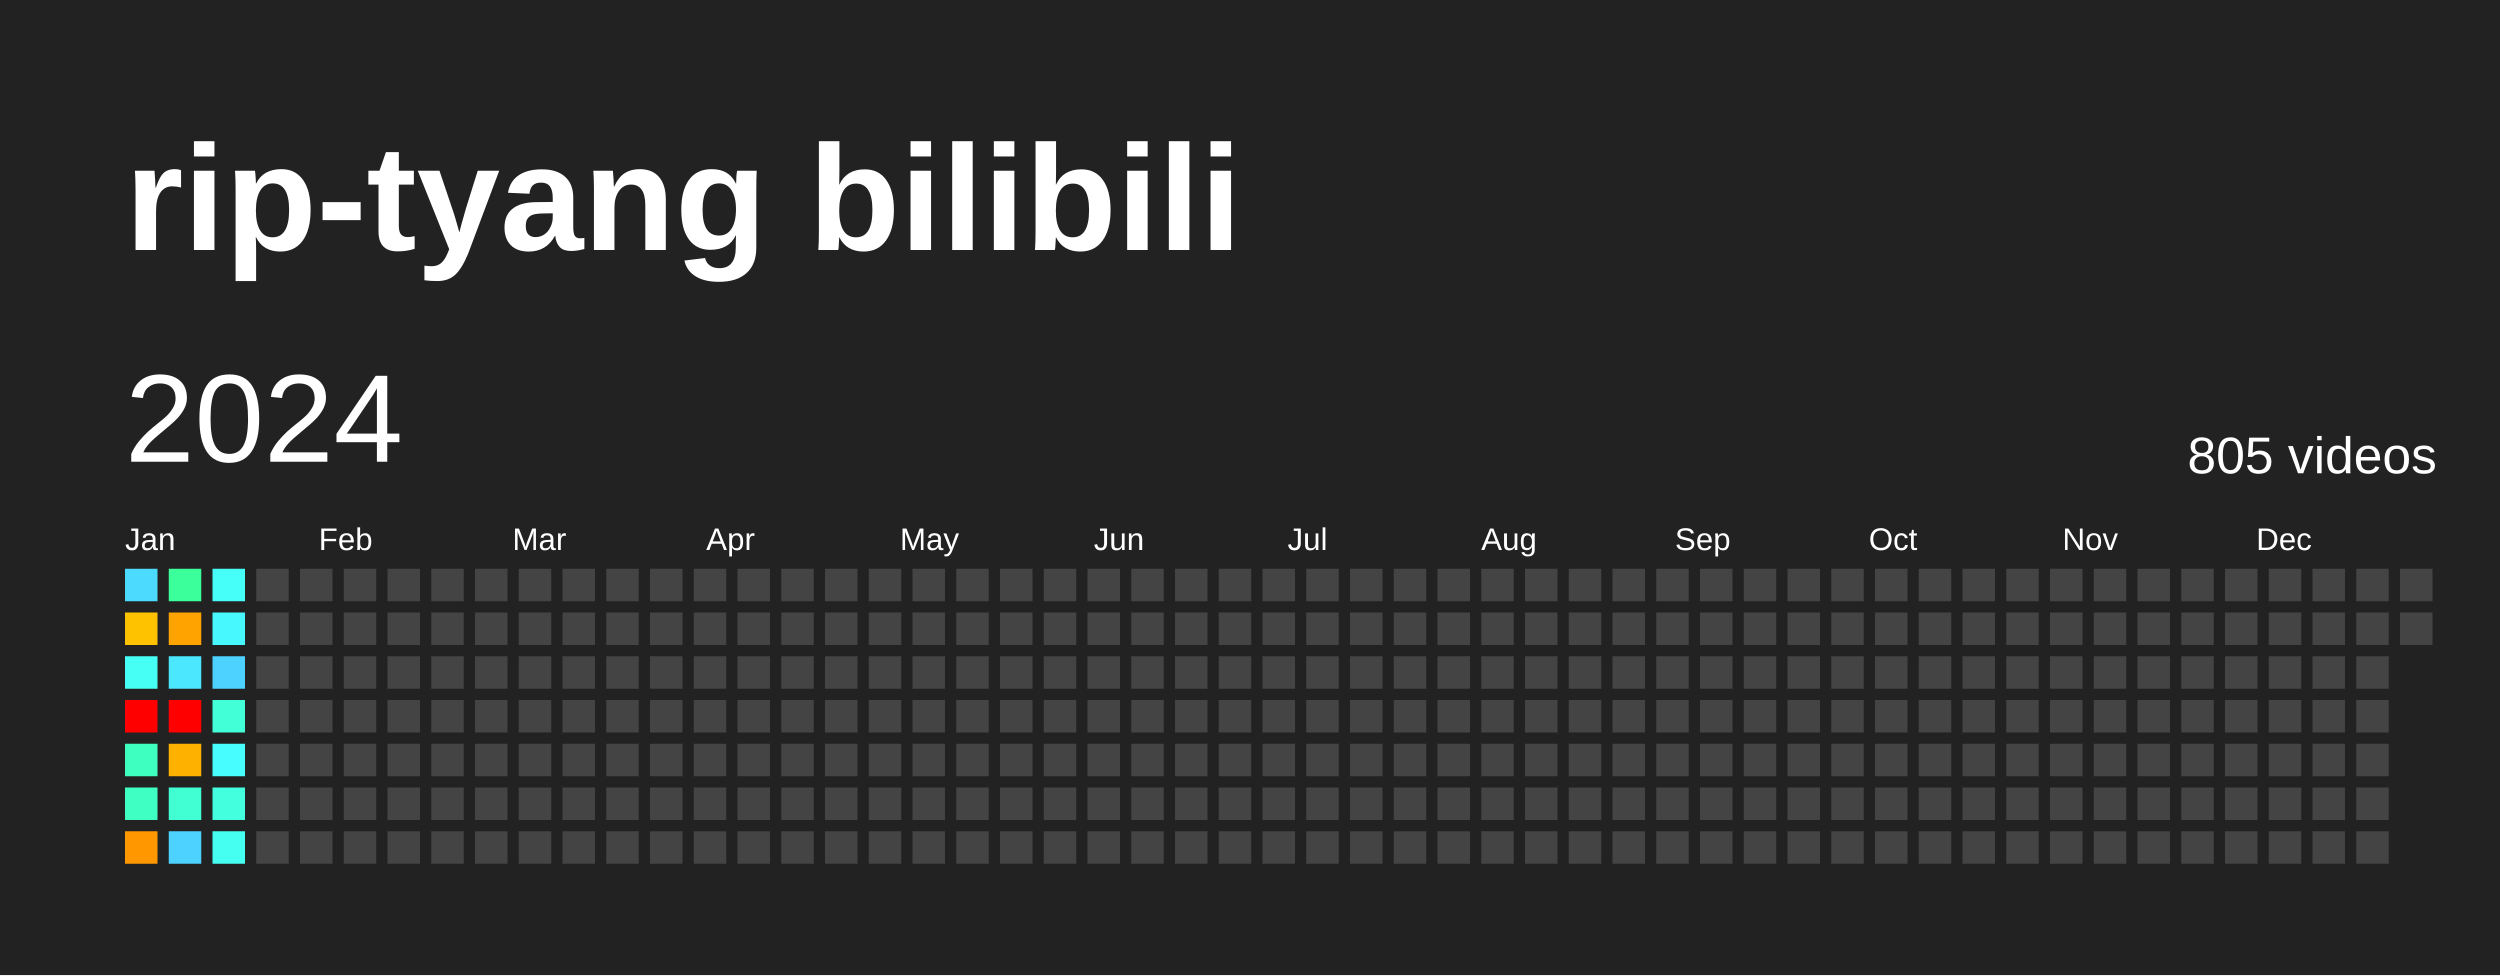
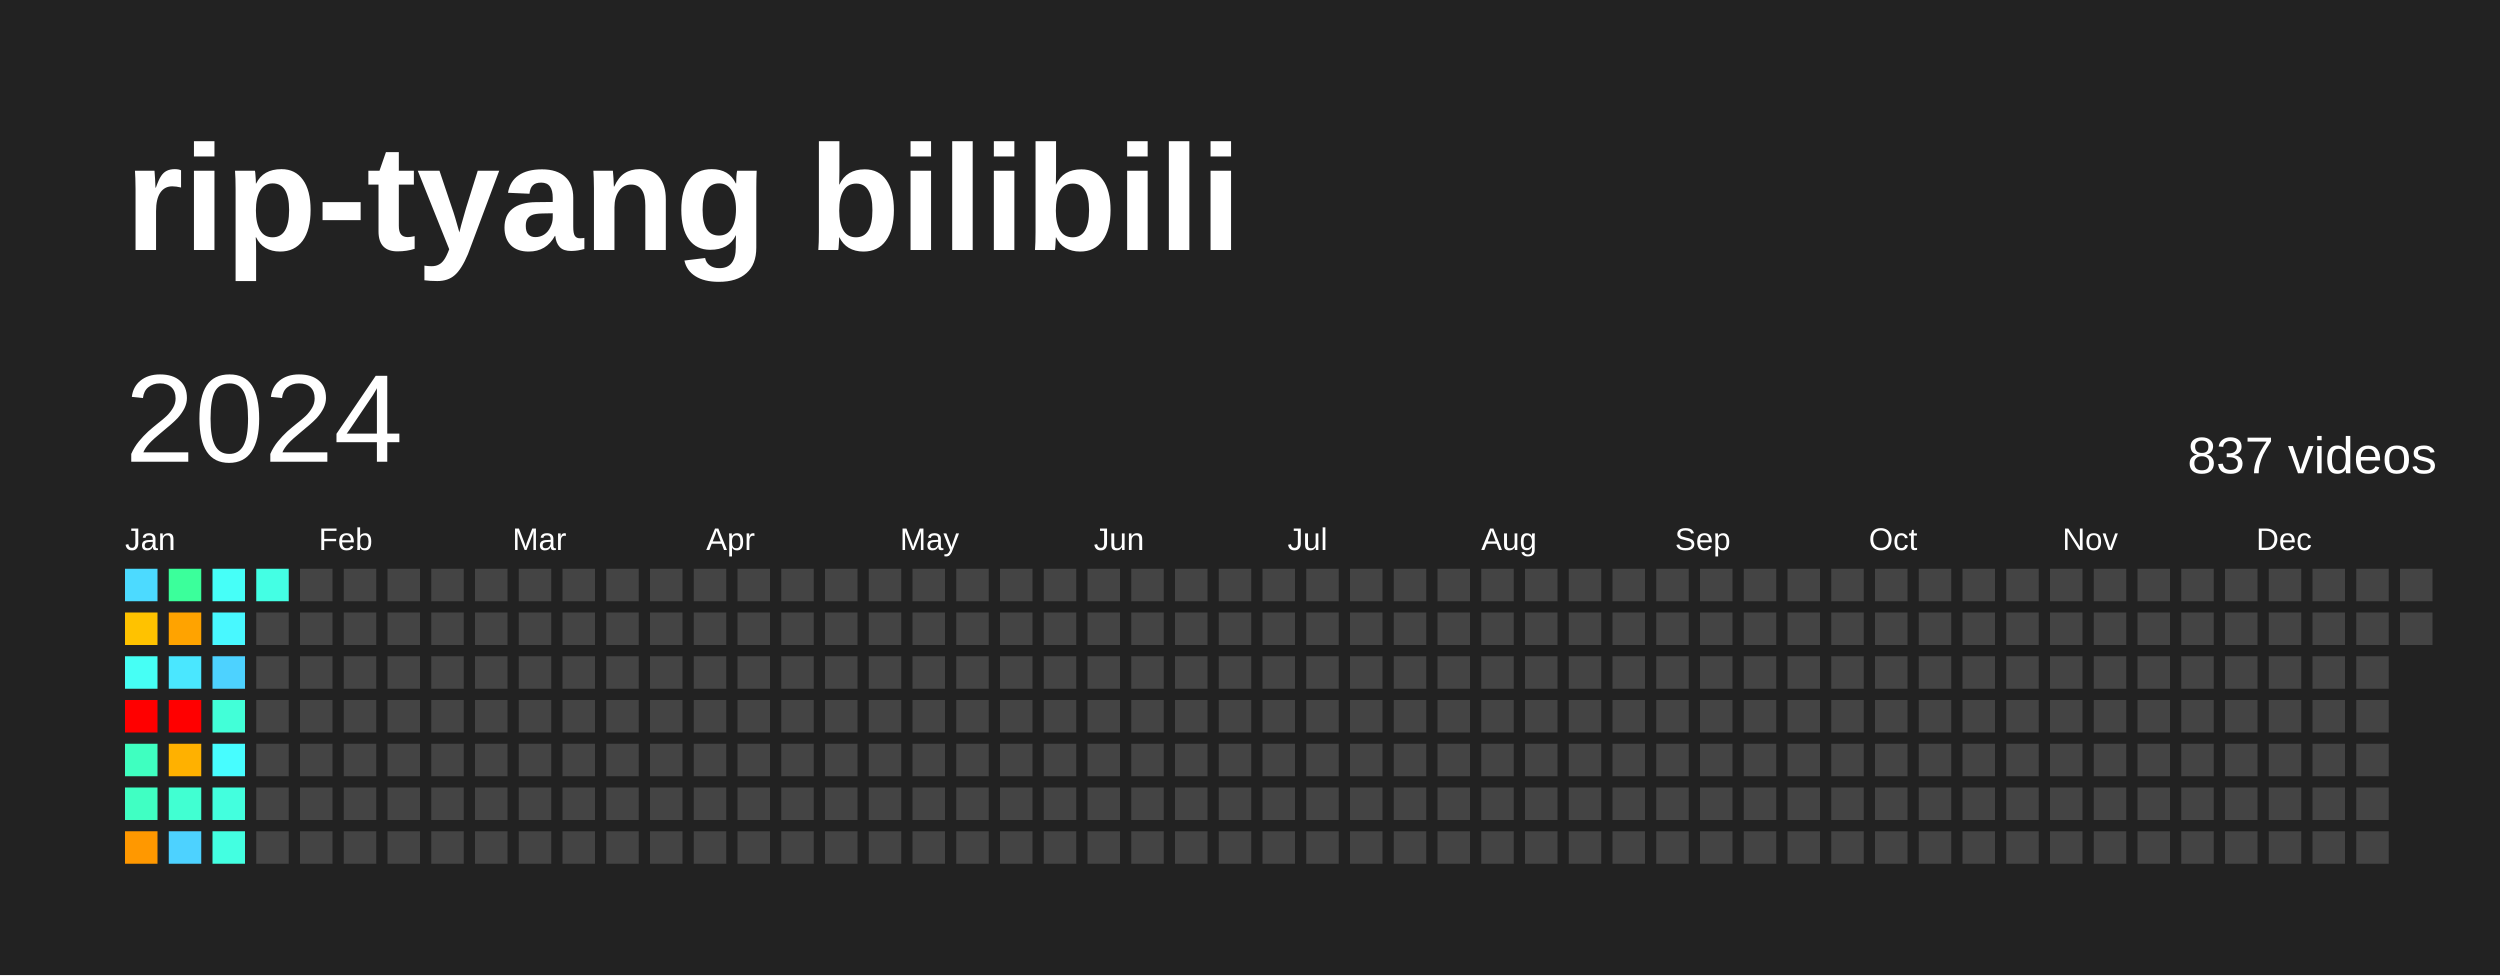
<svg xmlns="http://www.w3.org/2000/svg" baseProfile="full" height="78mm" version="1.1" viewBox="0,0,200,78" width="200mm">
  <defs />
  <rect fill="#222222" height="78" width="200" x="0" y="0" />
  <text fill="#FFFFFF" style="font-size:12px; font-family:Arial; font-weight:bold;" x="10" y="20">rip-tyang bilibili</text>
  <text dominant-baseline="hanging" fill="#FFFFFF" style="font-size:10.0px; font-family:Arial;" x="10" y="30">2024</text>
-   <text dominant-baseline="hanging" fill="#FFFFFF" style="font-size:4.125px; font-family:Arial;" x="175" y="35">805 videos</text>
+   <text dominant-baseline="hanging" fill="#FFFFFF" style="font-size:4.125px; font-family:Arial;" x="175" y="35">837 videos</text>
  <text fill="#FFFFFF" style="font-size:2.5px; font-family:Arial" x="10.0" y="44">Jan</text>
  <text fill="#FFFFFF" style="font-size:2.5px; font-family:Arial" x="25.5" y="44">Feb</text>
  <text fill="#FFFFFF" style="font-size:2.5px; font-family:Arial" x="41.0" y="44">Mar</text>
  <text fill="#FFFFFF" style="font-size:2.5px; font-family:Arial" x="56.5" y="44">Apr</text>
  <text fill="#FFFFFF" style="font-size:2.5px; font-family:Arial" x="72.0" y="44">May</text>
  <text fill="#FFFFFF" style="font-size:2.5px; font-family:Arial" x="87.5" y="44">Jun</text>
  <text fill="#FFFFFF" style="font-size:2.5px; font-family:Arial" x="103.0" y="44">Jul</text>
  <text fill="#FFFFFF" style="font-size:2.5px; font-family:Arial" x="118.5" y="44">Aug</text>
  <text fill="#FFFFFF" style="font-size:2.5px; font-family:Arial" x="134.0" y="44">Sep</text>
  <text fill="#FFFFFF" style="font-size:2.5px; font-family:Arial" x="149.5" y="44">Oct</text>
  <text fill="#FFFFFF" style="font-size:2.5px; font-family:Arial" x="165.0" y="44">Nov</text>
  <text fill="#FFFFFF" style="font-size:2.5px; font-family:Arial" x="180.5" y="44">Dec</text>
  <rect fill="#4cdaff" height="2.6" width="2.6" x="10.0" y="45.5" />
  <rect fill="#ffc200" height="2.6" width="2.6" x="10.0" y="49.0" />
  <rect fill="#46fff5" height="2.6" width="2.6" x="10.0" y="52.5" />
  <rect fill="red" height="2.6" width="2.6" x="10.0" y="56.0" />
  <rect fill="#3fffc0" height="2.6" width="2.6" x="10.0" y="59.5" />
  <rect fill="#40ffc3" height="2.6" width="2.6" x="10.0" y="63.0" />
  <rect fill="#ff9800" height="2.6" width="2.6" x="10.0" y="66.5" />
  <rect fill="#3bff9b" height="2.6" width="2.6" x="13.5" y="45.5" />
  <rect fill="#ffa300" height="2.6" width="2.6" x="13.5" y="49.0" />
  <rect fill="#4ae7ff" height="2.6" width="2.6" x="13.5" y="52.5" />
  <rect fill="red" height="2.6" width="2.6" x="13.5" y="56.0" />
  <rect fill="#ffb100" height="2.6" width="2.6" x="13.5" y="59.5" />
  <rect fill="#41ffd2" height="2.6" width="2.6" x="13.5" y="63.0" />
  <rect fill="#4dd2ff" height="2.6" width="2.6" x="13.5" y="66.5" />
  <rect fill="#46fff8" height="2.6" width="2.6" x="17.0" y="45.5" />
  <rect fill="#48f8ff" height="2.6" width="2.6" x="17.0" y="49.0" />
  <rect fill="#4dd2ff" height="2.6" width="2.6" x="17.0" y="52.5" />
  <rect fill="#42ffd8" height="2.6" width="2.6" x="17.0" y="56.0" />
  <rect fill="#47fdff" height="2.6" width="2.6" x="17.0" y="59.5" />
  <rect fill="#43ffde" height="2.6" width="2.6" x="17.0" y="63.0" />
-   <rect fill="#45fff0" height="2.6" width="2.6" x="17.0" y="66.5" />
-   <rect fill="#444444" height="2.6" width="2.6" x="20.5" y="45.5" />
+   <rect fill="#43ffe1" height="2.6" width="2.6" x="17.0" y="66.5" />
+   <rect fill="#44ffe4" height="2.6" width="2.6" x="20.5" y="45.5" />
  <rect fill="#444444" height="2.6" width="2.6" x="20.5" y="49.0" />
  <rect fill="#444444" height="2.6" width="2.6" x="20.5" y="52.5" />
  <rect fill="#444444" height="2.6" width="2.6" x="20.5" y="56.0" />
  <rect fill="#444444" height="2.6" width="2.6" x="20.5" y="59.5" />
  <rect fill="#444444" height="2.6" width="2.6" x="20.5" y="63.0" />
  <rect fill="#444444" height="2.6" width="2.6" x="20.5" y="66.5" />
  <rect fill="#444444" height="2.6" width="2.6" x="24.0" y="45.5" />
  <rect fill="#444444" height="2.6" width="2.6" x="24.0" y="49.0" />
  <rect fill="#444444" height="2.6" width="2.6" x="24.0" y="52.5" />
  <rect fill="#444444" height="2.6" width="2.6" x="24.0" y="56.0" />
  <rect fill="#444444" height="2.6" width="2.6" x="24.0" y="59.5" />
  <rect fill="#444444" height="2.6" width="2.6" x="24.0" y="63.0" />
  <rect fill="#444444" height="2.6" width="2.6" x="24.0" y="66.5" />
  <rect fill="#444444" height="2.6" width="2.6" x="27.5" y="45.5" />
  <rect fill="#444444" height="2.6" width="2.6" x="27.5" y="49.0" />
  <rect fill="#444444" height="2.6" width="2.6" x="27.5" y="52.5" />
  <rect fill="#444444" height="2.6" width="2.6" x="27.5" y="56.0" />
  <rect fill="#444444" height="2.6" width="2.6" x="27.5" y="59.5" />
  <rect fill="#444444" height="2.6" width="2.6" x="27.5" y="63.0" />
  <rect fill="#444444" height="2.6" width="2.6" x="27.5" y="66.5" />
  <rect fill="#444444" height="2.6" width="2.6" x="31.0" y="45.5" />
  <rect fill="#444444" height="2.6" width="2.6" x="31.0" y="49.0" />
  <rect fill="#444444" height="2.6" width="2.6" x="31.0" y="52.5" />
  <rect fill="#444444" height="2.6" width="2.6" x="31.0" y="56.0" />
  <rect fill="#444444" height="2.6" width="2.6" x="31.0" y="59.5" />
  <rect fill="#444444" height="2.6" width="2.6" x="31.0" y="63.0" />
  <rect fill="#444444" height="2.6" width="2.6" x="31.0" y="66.5" />
  <rect fill="#444444" height="2.6" width="2.6" x="34.5" y="45.5" />
  <rect fill="#444444" height="2.6" width="2.6" x="34.5" y="49.0" />
  <rect fill="#444444" height="2.6" width="2.6" x="34.5" y="52.5" />
  <rect fill="#444444" height="2.6" width="2.6" x="34.5" y="56.0" />
  <rect fill="#444444" height="2.6" width="2.6" x="34.5" y="59.5" />
  <rect fill="#444444" height="2.6" width="2.6" x="34.5" y="63.0" />
  <rect fill="#444444" height="2.6" width="2.6" x="34.5" y="66.5" />
  <rect fill="#444444" height="2.6" width="2.6" x="38.0" y="45.5" />
  <rect fill="#444444" height="2.6" width="2.6" x="38.0" y="49.0" />
  <rect fill="#444444" height="2.6" width="2.6" x="38.0" y="52.5" />
  <rect fill="#444444" height="2.6" width="2.6" x="38.0" y="56.0" />
  <rect fill="#444444" height="2.6" width="2.6" x="38.0" y="59.5" />
  <rect fill="#444444" height="2.6" width="2.6" x="38.0" y="63.0" />
  <rect fill="#444444" height="2.6" width="2.6" x="38.0" y="66.5" />
  <rect fill="#444444" height="2.6" width="2.6" x="41.5" y="45.5" />
  <rect fill="#444444" height="2.6" width="2.6" x="41.5" y="49.0" />
  <rect fill="#444444" height="2.6" width="2.6" x="41.5" y="52.5" />
  <rect fill="#444444" height="2.6" width="2.6" x="41.5" y="56.0" />
  <rect fill="#444444" height="2.6" width="2.6" x="41.5" y="59.5" />
  <rect fill="#444444" height="2.6" width="2.6" x="41.5" y="63.0" />
  <rect fill="#444444" height="2.6" width="2.6" x="41.5" y="66.5" />
  <rect fill="#444444" height="2.6" width="2.6" x="45.0" y="45.5" />
  <rect fill="#444444" height="2.6" width="2.6" x="45.0" y="49.0" />
  <rect fill="#444444" height="2.6" width="2.6" x="45.0" y="52.5" />
  <rect fill="#444444" height="2.6" width="2.6" x="45.0" y="56.0" />
  <rect fill="#444444" height="2.6" width="2.6" x="45.0" y="59.5" />
  <rect fill="#444444" height="2.6" width="2.6" x="45.0" y="63.0" />
  <rect fill="#444444" height="2.6" width="2.6" x="45.0" y="66.5" />
  <rect fill="#444444" height="2.6" width="2.6" x="48.5" y="45.5" />
  <rect fill="#444444" height="2.6" width="2.6" x="48.5" y="49.0" />
  <rect fill="#444444" height="2.6" width="2.6" x="48.5" y="52.5" />
  <rect fill="#444444" height="2.6" width="2.6" x="48.5" y="56.0" />
  <rect fill="#444444" height="2.6" width="2.6" x="48.5" y="59.5" />
  <rect fill="#444444" height="2.6" width="2.6" x="48.5" y="63.0" />
  <rect fill="#444444" height="2.6" width="2.6" x="48.5" y="66.5" />
  <rect fill="#444444" height="2.6" width="2.6" x="52.0" y="45.5" />
  <rect fill="#444444" height="2.6" width="2.6" x="52.0" y="49.0" />
  <rect fill="#444444" height="2.6" width="2.6" x="52.0" y="52.5" />
  <rect fill="#444444" height="2.6" width="2.6" x="52.0" y="56.0" />
  <rect fill="#444444" height="2.6" width="2.6" x="52.0" y="59.5" />
  <rect fill="#444444" height="2.6" width="2.6" x="52.0" y="63.0" />
  <rect fill="#444444" height="2.6" width="2.6" x="52.0" y="66.5" />
  <rect fill="#444444" height="2.6" width="2.6" x="55.5" y="45.5" />
  <rect fill="#444444" height="2.6" width="2.6" x="55.5" y="49.0" />
  <rect fill="#444444" height="2.6" width="2.6" x="55.5" y="52.5" />
  <rect fill="#444444" height="2.6" width="2.6" x="55.5" y="56.0" />
  <rect fill="#444444" height="2.6" width="2.6" x="55.5" y="59.5" />
  <rect fill="#444444" height="2.6" width="2.6" x="55.5" y="63.0" />
  <rect fill="#444444" height="2.6" width="2.6" x="55.5" y="66.5" />
  <rect fill="#444444" height="2.6" width="2.6" x="59.0" y="45.5" />
  <rect fill="#444444" height="2.6" width="2.6" x="59.0" y="49.0" />
  <rect fill="#444444" height="2.6" width="2.6" x="59.0" y="52.5" />
  <rect fill="#444444" height="2.6" width="2.6" x="59.0" y="56.0" />
  <rect fill="#444444" height="2.6" width="2.6" x="59.0" y="59.5" />
  <rect fill="#444444" height="2.6" width="2.6" x="59.0" y="63.0" />
  <rect fill="#444444" height="2.6" width="2.6" x="59.0" y="66.5" />
  <rect fill="#444444" height="2.6" width="2.6" x="62.5" y="45.5" />
  <rect fill="#444444" height="2.6" width="2.6" x="62.5" y="49.0" />
  <rect fill="#444444" height="2.6" width="2.6" x="62.5" y="52.5" />
  <rect fill="#444444" height="2.6" width="2.6" x="62.5" y="56.0" />
  <rect fill="#444444" height="2.6" width="2.6" x="62.5" y="59.5" />
  <rect fill="#444444" height="2.6" width="2.6" x="62.5" y="63.0" />
  <rect fill="#444444" height="2.6" width="2.6" x="62.5" y="66.5" />
  <rect fill="#444444" height="2.6" width="2.6" x="66.0" y="45.5" />
  <rect fill="#444444" height="2.6" width="2.6" x="66.0" y="49.0" />
  <rect fill="#444444" height="2.6" width="2.6" x="66.0" y="52.5" />
  <rect fill="#444444" height="2.6" width="2.6" x="66.0" y="56.0" />
  <rect fill="#444444" height="2.6" width="2.6" x="66.0" y="59.5" />
  <rect fill="#444444" height="2.6" width="2.6" x="66.0" y="63.0" />
  <rect fill="#444444" height="2.6" width="2.6" x="66.0" y="66.5" />
  <rect fill="#444444" height="2.6" width="2.6" x="69.5" y="45.5" />
  <rect fill="#444444" height="2.6" width="2.6" x="69.5" y="49.0" />
  <rect fill="#444444" height="2.6" width="2.6" x="69.5" y="52.5" />
  <rect fill="#444444" height="2.6" width="2.6" x="69.5" y="56.0" />
  <rect fill="#444444" height="2.6" width="2.6" x="69.5" y="59.5" />
  <rect fill="#444444" height="2.6" width="2.6" x="69.5" y="63.0" />
  <rect fill="#444444" height="2.6" width="2.6" x="69.5" y="66.5" />
  <rect fill="#444444" height="2.6" width="2.6" x="73.0" y="45.5" />
  <rect fill="#444444" height="2.6" width="2.6" x="73.0" y="49.0" />
  <rect fill="#444444" height="2.6" width="2.6" x="73.0" y="52.5" />
  <rect fill="#444444" height="2.6" width="2.6" x="73.0" y="56.0" />
  <rect fill="#444444" height="2.6" width="2.6" x="73.0" y="59.5" />
  <rect fill="#444444" height="2.6" width="2.6" x="73.0" y="63.0" />
  <rect fill="#444444" height="2.6" width="2.6" x="73.0" y="66.5" />
  <rect fill="#444444" height="2.6" width="2.6" x="76.5" y="45.5" />
  <rect fill="#444444" height="2.6" width="2.6" x="76.5" y="49.0" />
  <rect fill="#444444" height="2.6" width="2.6" x="76.5" y="52.5" />
  <rect fill="#444444" height="2.6" width="2.6" x="76.5" y="56.0" />
  <rect fill="#444444" height="2.6" width="2.6" x="76.5" y="59.5" />
  <rect fill="#444444" height="2.6" width="2.6" x="76.5" y="63.0" />
  <rect fill="#444444" height="2.6" width="2.6" x="76.5" y="66.5" />
  <rect fill="#444444" height="2.6" width="2.6" x="80.0" y="45.5" />
  <rect fill="#444444" height="2.6" width="2.6" x="80.0" y="49.0" />
  <rect fill="#444444" height="2.6" width="2.6" x="80.0" y="52.5" />
  <rect fill="#444444" height="2.6" width="2.6" x="80.0" y="56.0" />
  <rect fill="#444444" height="2.6" width="2.6" x="80.0" y="59.5" />
  <rect fill="#444444" height="2.6" width="2.6" x="80.0" y="63.0" />
  <rect fill="#444444" height="2.6" width="2.6" x="80.0" y="66.5" />
  <rect fill="#444444" height="2.6" width="2.6" x="83.5" y="45.5" />
  <rect fill="#444444" height="2.6" width="2.6" x="83.5" y="49.0" />
  <rect fill="#444444" height="2.6" width="2.6" x="83.5" y="52.5" />
  <rect fill="#444444" height="2.6" width="2.6" x="83.5" y="56.0" />
  <rect fill="#444444" height="2.6" width="2.6" x="83.5" y="59.5" />
  <rect fill="#444444" height="2.6" width="2.6" x="83.5" y="63.0" />
  <rect fill="#444444" height="2.6" width="2.6" x="83.5" y="66.5" />
  <rect fill="#444444" height="2.6" width="2.6" x="87.0" y="45.5" />
  <rect fill="#444444" height="2.6" width="2.6" x="87.0" y="49.0" />
  <rect fill="#444444" height="2.6" width="2.6" x="87.0" y="52.5" />
  <rect fill="#444444" height="2.6" width="2.6" x="87.0" y="56.0" />
  <rect fill="#444444" height="2.6" width="2.6" x="87.0" y="59.5" />
  <rect fill="#444444" height="2.6" width="2.6" x="87.0" y="63.0" />
  <rect fill="#444444" height="2.6" width="2.6" x="87.0" y="66.5" />
  <rect fill="#444444" height="2.6" width="2.6" x="90.5" y="45.5" />
  <rect fill="#444444" height="2.6" width="2.6" x="90.5" y="49.0" />
  <rect fill="#444444" height="2.6" width="2.6" x="90.5" y="52.5" />
  <rect fill="#444444" height="2.6" width="2.6" x="90.5" y="56.0" />
  <rect fill="#444444" height="2.6" width="2.6" x="90.5" y="59.5" />
  <rect fill="#444444" height="2.6" width="2.6" x="90.5" y="63.0" />
  <rect fill="#444444" height="2.6" width="2.6" x="90.5" y="66.5" />
  <rect fill="#444444" height="2.6" width="2.6" x="94.0" y="45.5" />
  <rect fill="#444444" height="2.6" width="2.6" x="94.0" y="49.0" />
  <rect fill="#444444" height="2.6" width="2.6" x="94.0" y="52.5" />
  <rect fill="#444444" height="2.6" width="2.6" x="94.0" y="56.0" />
  <rect fill="#444444" height="2.6" width="2.6" x="94.0" y="59.5" />
  <rect fill="#444444" height="2.6" width="2.6" x="94.0" y="63.0" />
  <rect fill="#444444" height="2.6" width="2.6" x="94.0" y="66.5" />
  <rect fill="#444444" height="2.6" width="2.6" x="97.5" y="45.5" />
  <rect fill="#444444" height="2.6" width="2.6" x="97.5" y="49.0" />
  <rect fill="#444444" height="2.6" width="2.6" x="97.5" y="52.5" />
  <rect fill="#444444" height="2.6" width="2.6" x="97.5" y="56.0" />
  <rect fill="#444444" height="2.6" width="2.6" x="97.5" y="59.5" />
  <rect fill="#444444" height="2.6" width="2.6" x="97.5" y="63.0" />
  <rect fill="#444444" height="2.6" width="2.6" x="97.5" y="66.5" />
  <rect fill="#444444" height="2.6" width="2.6" x="101.0" y="45.5" />
  <rect fill="#444444" height="2.6" width="2.6" x="101.0" y="49.0" />
  <rect fill="#444444" height="2.6" width="2.6" x="101.0" y="52.5" />
  <rect fill="#444444" height="2.6" width="2.6" x="101.0" y="56.0" />
  <rect fill="#444444" height="2.6" width="2.6" x="101.0" y="59.5" />
  <rect fill="#444444" height="2.6" width="2.6" x="101.0" y="63.0" />
  <rect fill="#444444" height="2.6" width="2.6" x="101.0" y="66.5" />
  <rect fill="#444444" height="2.6" width="2.6" x="104.5" y="45.5" />
  <rect fill="#444444" height="2.6" width="2.6" x="104.5" y="49.0" />
  <rect fill="#444444" height="2.6" width="2.6" x="104.5" y="52.5" />
  <rect fill="#444444" height="2.6" width="2.6" x="104.5" y="56.0" />
  <rect fill="#444444" height="2.6" width="2.6" x="104.5" y="59.5" />
  <rect fill="#444444" height="2.6" width="2.6" x="104.5" y="63.0" />
  <rect fill="#444444" height="2.6" width="2.6" x="104.5" y="66.5" />
  <rect fill="#444444" height="2.6" width="2.6" x="108.0" y="45.5" />
  <rect fill="#444444" height="2.6" width="2.6" x="108.0" y="49.0" />
  <rect fill="#444444" height="2.6" width="2.6" x="108.0" y="52.5" />
  <rect fill="#444444" height="2.6" width="2.6" x="108.0" y="56.0" />
  <rect fill="#444444" height="2.6" width="2.6" x="108.0" y="59.5" />
  <rect fill="#444444" height="2.6" width="2.6" x="108.0" y="63.0" />
  <rect fill="#444444" height="2.6" width="2.6" x="108.0" y="66.5" />
  <rect fill="#444444" height="2.6" width="2.6" x="111.5" y="45.5" />
  <rect fill="#444444" height="2.6" width="2.6" x="111.5" y="49.0" />
  <rect fill="#444444" height="2.6" width="2.6" x="111.5" y="52.5" />
  <rect fill="#444444" height="2.6" width="2.6" x="111.5" y="56.0" />
  <rect fill="#444444" height="2.6" width="2.6" x="111.5" y="59.5" />
  <rect fill="#444444" height="2.6" width="2.6" x="111.5" y="63.0" />
  <rect fill="#444444" height="2.6" width="2.6" x="111.5" y="66.5" />
  <rect fill="#444444" height="2.6" width="2.6" x="115.0" y="45.5" />
  <rect fill="#444444" height="2.6" width="2.6" x="115.0" y="49.0" />
  <rect fill="#444444" height="2.6" width="2.6" x="115.0" y="52.5" />
  <rect fill="#444444" height="2.6" width="2.6" x="115.0" y="56.0" />
  <rect fill="#444444" height="2.6" width="2.6" x="115.0" y="59.5" />
  <rect fill="#444444" height="2.6" width="2.6" x="115.0" y="63.0" />
  <rect fill="#444444" height="2.6" width="2.6" x="115.0" y="66.5" />
  <rect fill="#444444" height="2.6" width="2.6" x="118.5" y="45.5" />
  <rect fill="#444444" height="2.6" width="2.6" x="118.5" y="49.0" />
  <rect fill="#444444" height="2.6" width="2.6" x="118.5" y="52.5" />
  <rect fill="#444444" height="2.6" width="2.6" x="118.5" y="56.0" />
  <rect fill="#444444" height="2.6" width="2.6" x="118.5" y="59.5" />
  <rect fill="#444444" height="2.6" width="2.6" x="118.5" y="63.0" />
  <rect fill="#444444" height="2.6" width="2.6" x="118.5" y="66.5" />
  <rect fill="#444444" height="2.6" width="2.6" x="122.0" y="45.5" />
  <rect fill="#444444" height="2.6" width="2.6" x="122.0" y="49.0" />
  <rect fill="#444444" height="2.6" width="2.6" x="122.0" y="52.5" />
  <rect fill="#444444" height="2.6" width="2.6" x="122.0" y="56.0" />
  <rect fill="#444444" height="2.6" width="2.6" x="122.0" y="59.5" />
  <rect fill="#444444" height="2.6" width="2.6" x="122.0" y="63.0" />
  <rect fill="#444444" height="2.6" width="2.6" x="122.0" y="66.5" />
  <rect fill="#444444" height="2.6" width="2.6" x="125.5" y="45.5" />
  <rect fill="#444444" height="2.6" width="2.6" x="125.5" y="49.0" />
  <rect fill="#444444" height="2.6" width="2.6" x="125.5" y="52.5" />
  <rect fill="#444444" height="2.6" width="2.6" x="125.5" y="56.0" />
  <rect fill="#444444" height="2.6" width="2.6" x="125.5" y="59.5" />
  <rect fill="#444444" height="2.6" width="2.6" x="125.5" y="63.0" />
  <rect fill="#444444" height="2.6" width="2.6" x="125.5" y="66.5" />
  <rect fill="#444444" height="2.6" width="2.6" x="129.0" y="45.5" />
  <rect fill="#444444" height="2.6" width="2.6" x="129.0" y="49.0" />
  <rect fill="#444444" height="2.6" width="2.6" x="129.0" y="52.5" />
  <rect fill="#444444" height="2.6" width="2.6" x="129.0" y="56.0" />
  <rect fill="#444444" height="2.6" width="2.6" x="129.0" y="59.5" />
  <rect fill="#444444" height="2.6" width="2.6" x="129.0" y="63.0" />
  <rect fill="#444444" height="2.6" width="2.6" x="129.0" y="66.5" />
  <rect fill="#444444" height="2.6" width="2.6" x="132.5" y="45.5" />
  <rect fill="#444444" height="2.6" width="2.6" x="132.5" y="49.0" />
  <rect fill="#444444" height="2.6" width="2.6" x="132.5" y="52.5" />
  <rect fill="#444444" height="2.6" width="2.6" x="132.5" y="56.0" />
  <rect fill="#444444" height="2.6" width="2.6" x="132.5" y="59.5" />
  <rect fill="#444444" height="2.6" width="2.6" x="132.5" y="63.0" />
  <rect fill="#444444" height="2.6" width="2.6" x="132.5" y="66.5" />
  <rect fill="#444444" height="2.6" width="2.6" x="136.0" y="45.5" />
  <rect fill="#444444" height="2.6" width="2.6" x="136.0" y="49.0" />
  <rect fill="#444444" height="2.6" width="2.6" x="136.0" y="52.5" />
  <rect fill="#444444" height="2.6" width="2.6" x="136.0" y="56.0" />
  <rect fill="#444444" height="2.6" width="2.6" x="136.0" y="59.5" />
  <rect fill="#444444" height="2.6" width="2.6" x="136.0" y="63.0" />
  <rect fill="#444444" height="2.6" width="2.6" x="136.0" y="66.5" />
  <rect fill="#444444" height="2.6" width="2.6" x="139.5" y="45.5" />
  <rect fill="#444444" height="2.6" width="2.6" x="139.5" y="49.0" />
  <rect fill="#444444" height="2.6" width="2.6" x="139.5" y="52.5" />
  <rect fill="#444444" height="2.6" width="2.6" x="139.5" y="56.0" />
  <rect fill="#444444" height="2.6" width="2.6" x="139.5" y="59.5" />
  <rect fill="#444444" height="2.6" width="2.6" x="139.5" y="63.0" />
  <rect fill="#444444" height="2.6" width="2.6" x="139.5" y="66.5" />
  <rect fill="#444444" height="2.6" width="2.6" x="143.0" y="45.5" />
  <rect fill="#444444" height="2.6" width="2.6" x="143.0" y="49.0" />
  <rect fill="#444444" height="2.6" width="2.6" x="143.0" y="52.5" />
  <rect fill="#444444" height="2.6" width="2.6" x="143.0" y="56.0" />
  <rect fill="#444444" height="2.6" width="2.6" x="143.0" y="59.5" />
  <rect fill="#444444" height="2.6" width="2.6" x="143.0" y="63.0" />
  <rect fill="#444444" height="2.6" width="2.6" x="143.0" y="66.5" />
  <rect fill="#444444" height="2.6" width="2.6" x="146.5" y="45.5" />
  <rect fill="#444444" height="2.6" width="2.6" x="146.5" y="49.0" />
  <rect fill="#444444" height="2.6" width="2.6" x="146.5" y="52.5" />
  <rect fill="#444444" height="2.6" width="2.6" x="146.5" y="56.0" />
  <rect fill="#444444" height="2.6" width="2.6" x="146.5" y="59.5" />
  <rect fill="#444444" height="2.6" width="2.6" x="146.5" y="63.0" />
  <rect fill="#444444" height="2.6" width="2.6" x="146.5" y="66.5" />
  <rect fill="#444444" height="2.6" width="2.6" x="150.0" y="45.5" />
  <rect fill="#444444" height="2.6" width="2.6" x="150.0" y="49.0" />
  <rect fill="#444444" height="2.6" width="2.6" x="150.0" y="52.5" />
  <rect fill="#444444" height="2.6" width="2.6" x="150.0" y="56.0" />
  <rect fill="#444444" height="2.6" width="2.6" x="150.0" y="59.5" />
  <rect fill="#444444" height="2.6" width="2.6" x="150.0" y="63.0" />
  <rect fill="#444444" height="2.6" width="2.6" x="150.0" y="66.5" />
  <rect fill="#444444" height="2.6" width="2.6" x="153.5" y="45.5" />
  <rect fill="#444444" height="2.6" width="2.6" x="153.5" y="49.0" />
  <rect fill="#444444" height="2.6" width="2.6" x="153.5" y="52.5" />
  <rect fill="#444444" height="2.6" width="2.6" x="153.5" y="56.0" />
  <rect fill="#444444" height="2.6" width="2.6" x="153.5" y="59.5" />
  <rect fill="#444444" height="2.6" width="2.6" x="153.5" y="63.0" />
  <rect fill="#444444" height="2.6" width="2.6" x="153.5" y="66.5" />
  <rect fill="#444444" height="2.6" width="2.6" x="157.0" y="45.5" />
  <rect fill="#444444" height="2.6" width="2.6" x="157.0" y="49.0" />
  <rect fill="#444444" height="2.6" width="2.6" x="157.0" y="52.5" />
  <rect fill="#444444" height="2.6" width="2.6" x="157.0" y="56.0" />
  <rect fill="#444444" height="2.6" width="2.6" x="157.0" y="59.5" />
  <rect fill="#444444" height="2.6" width="2.6" x="157.0" y="63.0" />
  <rect fill="#444444" height="2.6" width="2.6" x="157.0" y="66.5" />
  <rect fill="#444444" height="2.6" width="2.6" x="160.5" y="45.5" />
  <rect fill="#444444" height="2.6" width="2.6" x="160.5" y="49.0" />
  <rect fill="#444444" height="2.6" width="2.6" x="160.5" y="52.5" />
  <rect fill="#444444" height="2.6" width="2.6" x="160.5" y="56.0" />
  <rect fill="#444444" height="2.6" width="2.6" x="160.5" y="59.5" />
  <rect fill="#444444" height="2.6" width="2.6" x="160.5" y="63.0" />
  <rect fill="#444444" height="2.6" width="2.6" x="160.5" y="66.5" />
  <rect fill="#444444" height="2.6" width="2.6" x="164.0" y="45.5" />
  <rect fill="#444444" height="2.6" width="2.6" x="164.0" y="49.0" />
  <rect fill="#444444" height="2.6" width="2.6" x="164.0" y="52.5" />
  <rect fill="#444444" height="2.6" width="2.6" x="164.0" y="56.0" />
  <rect fill="#444444" height="2.6" width="2.6" x="164.0" y="59.5" />
  <rect fill="#444444" height="2.6" width="2.6" x="164.0" y="63.0" />
  <rect fill="#444444" height="2.6" width="2.6" x="164.0" y="66.5" />
  <rect fill="#444444" height="2.6" width="2.6" x="167.5" y="45.5" />
  <rect fill="#444444" height="2.6" width="2.6" x="167.5" y="49.0" />
  <rect fill="#444444" height="2.6" width="2.6" x="167.5" y="52.5" />
  <rect fill="#444444" height="2.6" width="2.6" x="167.5" y="56.0" />
  <rect fill="#444444" height="2.6" width="2.6" x="167.5" y="59.5" />
  <rect fill="#444444" height="2.6" width="2.6" x="167.5" y="63.0" />
  <rect fill="#444444" height="2.6" width="2.6" x="167.5" y="66.5" />
  <rect fill="#444444" height="2.6" width="2.6" x="171.0" y="45.5" />
  <rect fill="#444444" height="2.6" width="2.6" x="171.0" y="49.0" />
  <rect fill="#444444" height="2.6" width="2.6" x="171.0" y="52.5" />
  <rect fill="#444444" height="2.6" width="2.6" x="171.0" y="56.0" />
  <rect fill="#444444" height="2.6" width="2.6" x="171.0" y="59.5" />
  <rect fill="#444444" height="2.6" width="2.6" x="171.0" y="63.0" />
  <rect fill="#444444" height="2.6" width="2.6" x="171.0" y="66.5" />
  <rect fill="#444444" height="2.6" width="2.6" x="174.5" y="45.5" />
  <rect fill="#444444" height="2.6" width="2.6" x="174.5" y="49.0" />
  <rect fill="#444444" height="2.6" width="2.6" x="174.5" y="52.5" />
  <rect fill="#444444" height="2.6" width="2.6" x="174.5" y="56.0" />
  <rect fill="#444444" height="2.6" width="2.6" x="174.5" y="59.5" />
  <rect fill="#444444" height="2.6" width="2.6" x="174.5" y="63.0" />
  <rect fill="#444444" height="2.6" width="2.6" x="174.5" y="66.5" />
  <rect fill="#444444" height="2.6" width="2.6" x="178.0" y="45.5" />
  <rect fill="#444444" height="2.6" width="2.6" x="178.0" y="49.0" />
  <rect fill="#444444" height="2.6" width="2.6" x="178.0" y="52.5" />
  <rect fill="#444444" height="2.6" width="2.6" x="178.0" y="56.0" />
  <rect fill="#444444" height="2.6" width="2.6" x="178.0" y="59.5" />
  <rect fill="#444444" height="2.6" width="2.6" x="178.0" y="63.0" />
  <rect fill="#444444" height="2.6" width="2.6" x="178.0" y="66.5" />
  <rect fill="#444444" height="2.6" width="2.6" x="181.5" y="45.5" />
  <rect fill="#444444" height="2.6" width="2.6" x="181.5" y="49.0" />
  <rect fill="#444444" height="2.6" width="2.6" x="181.5" y="52.5" />
  <rect fill="#444444" height="2.6" width="2.6" x="181.5" y="56.0" />
  <rect fill="#444444" height="2.6" width="2.6" x="181.5" y="59.5" />
  <rect fill="#444444" height="2.6" width="2.6" x="181.5" y="63.0" />
  <rect fill="#444444" height="2.6" width="2.6" x="181.5" y="66.5" />
  <rect fill="#444444" height="2.6" width="2.6" x="185.0" y="45.5" />
  <rect fill="#444444" height="2.6" width="2.6" x="185.0" y="49.0" />
  <rect fill="#444444" height="2.6" width="2.6" x="185.0" y="52.5" />
  <rect fill="#444444" height="2.6" width="2.6" x="185.0" y="56.0" />
  <rect fill="#444444" height="2.6" width="2.6" x="185.0" y="59.5" />
  <rect fill="#444444" height="2.6" width="2.6" x="185.0" y="63.0" />
  <rect fill="#444444" height="2.6" width="2.6" x="185.0" y="66.5" />
  <rect fill="#444444" height="2.6" width="2.6" x="188.5" y="45.5" />
  <rect fill="#444444" height="2.6" width="2.6" x="188.5" y="49.0" />
  <rect fill="#444444" height="2.6" width="2.6" x="188.5" y="52.5" />
  <rect fill="#444444" height="2.6" width="2.6" x="188.5" y="56.0" />
  <rect fill="#444444" height="2.6" width="2.6" x="188.5" y="59.5" />
  <rect fill="#444444" height="2.6" width="2.6" x="188.5" y="63.0" />
  <rect fill="#444444" height="2.6" width="2.6" x="188.5" y="66.5" />
  <rect fill="#444444" height="2.6" width="2.6" x="192.0" y="45.5" />
  <rect fill="#444444" height="2.6" width="2.6" x="192.0" y="49.0" />
</svg>
